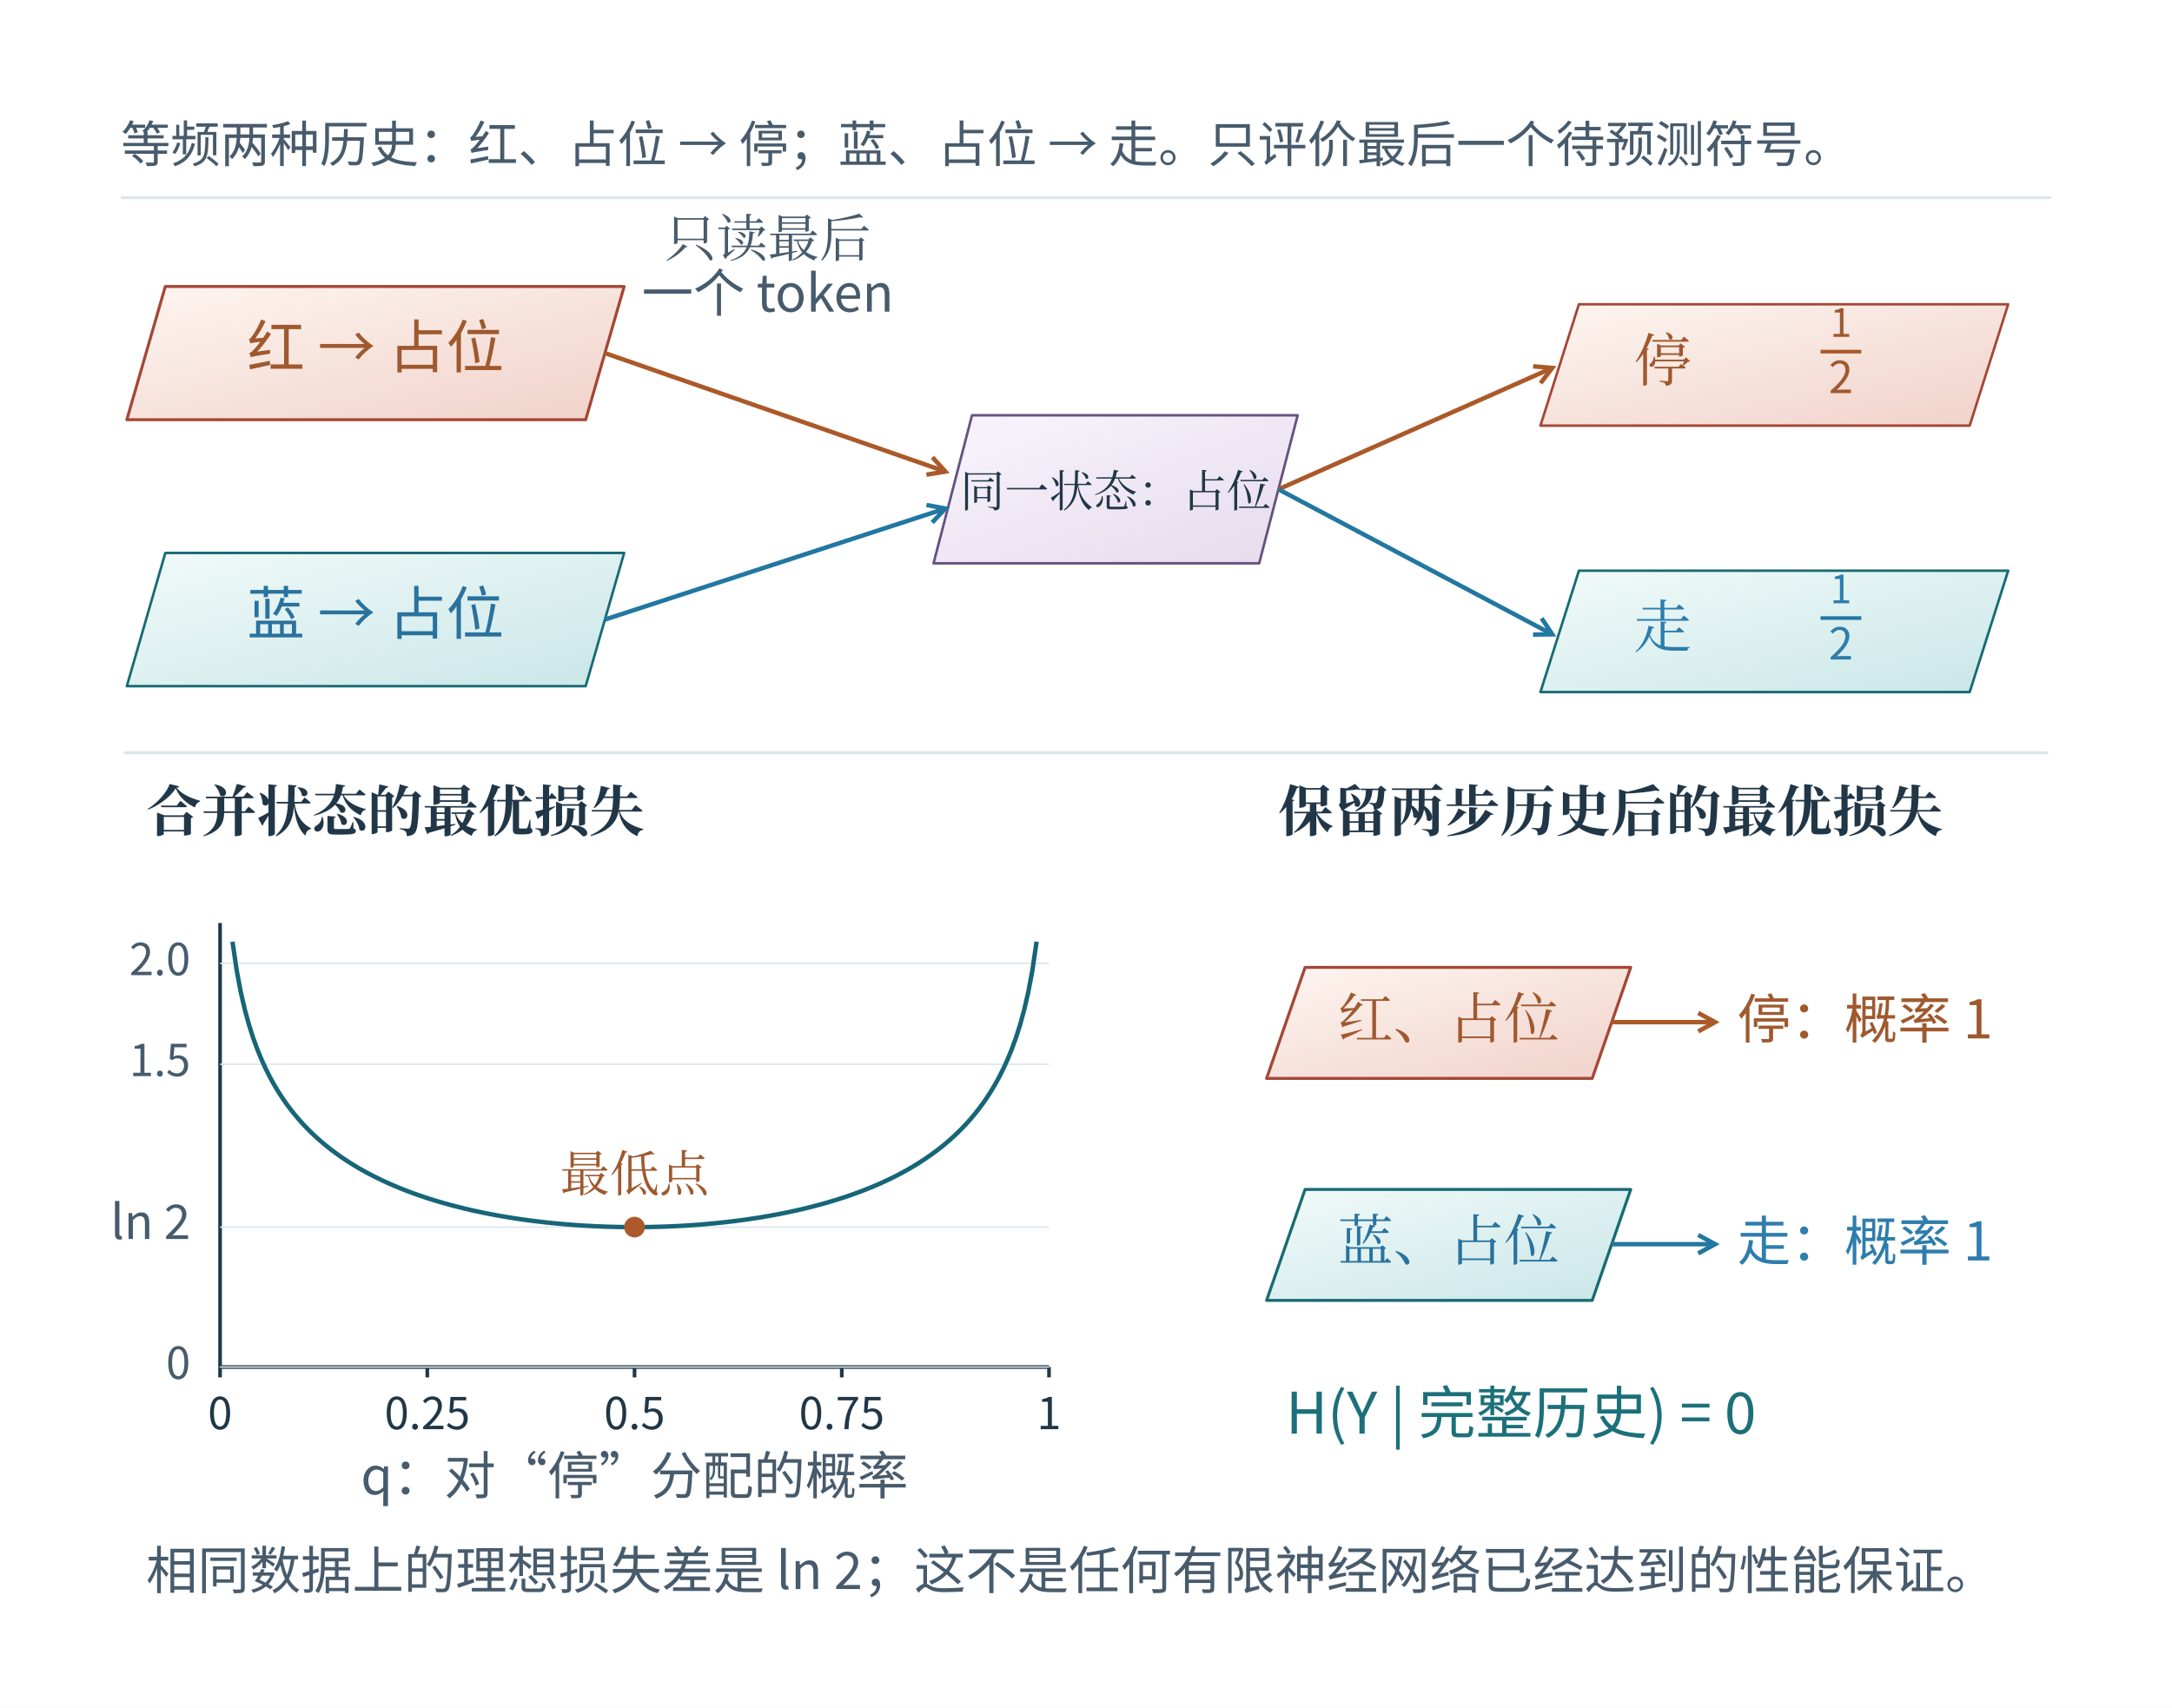
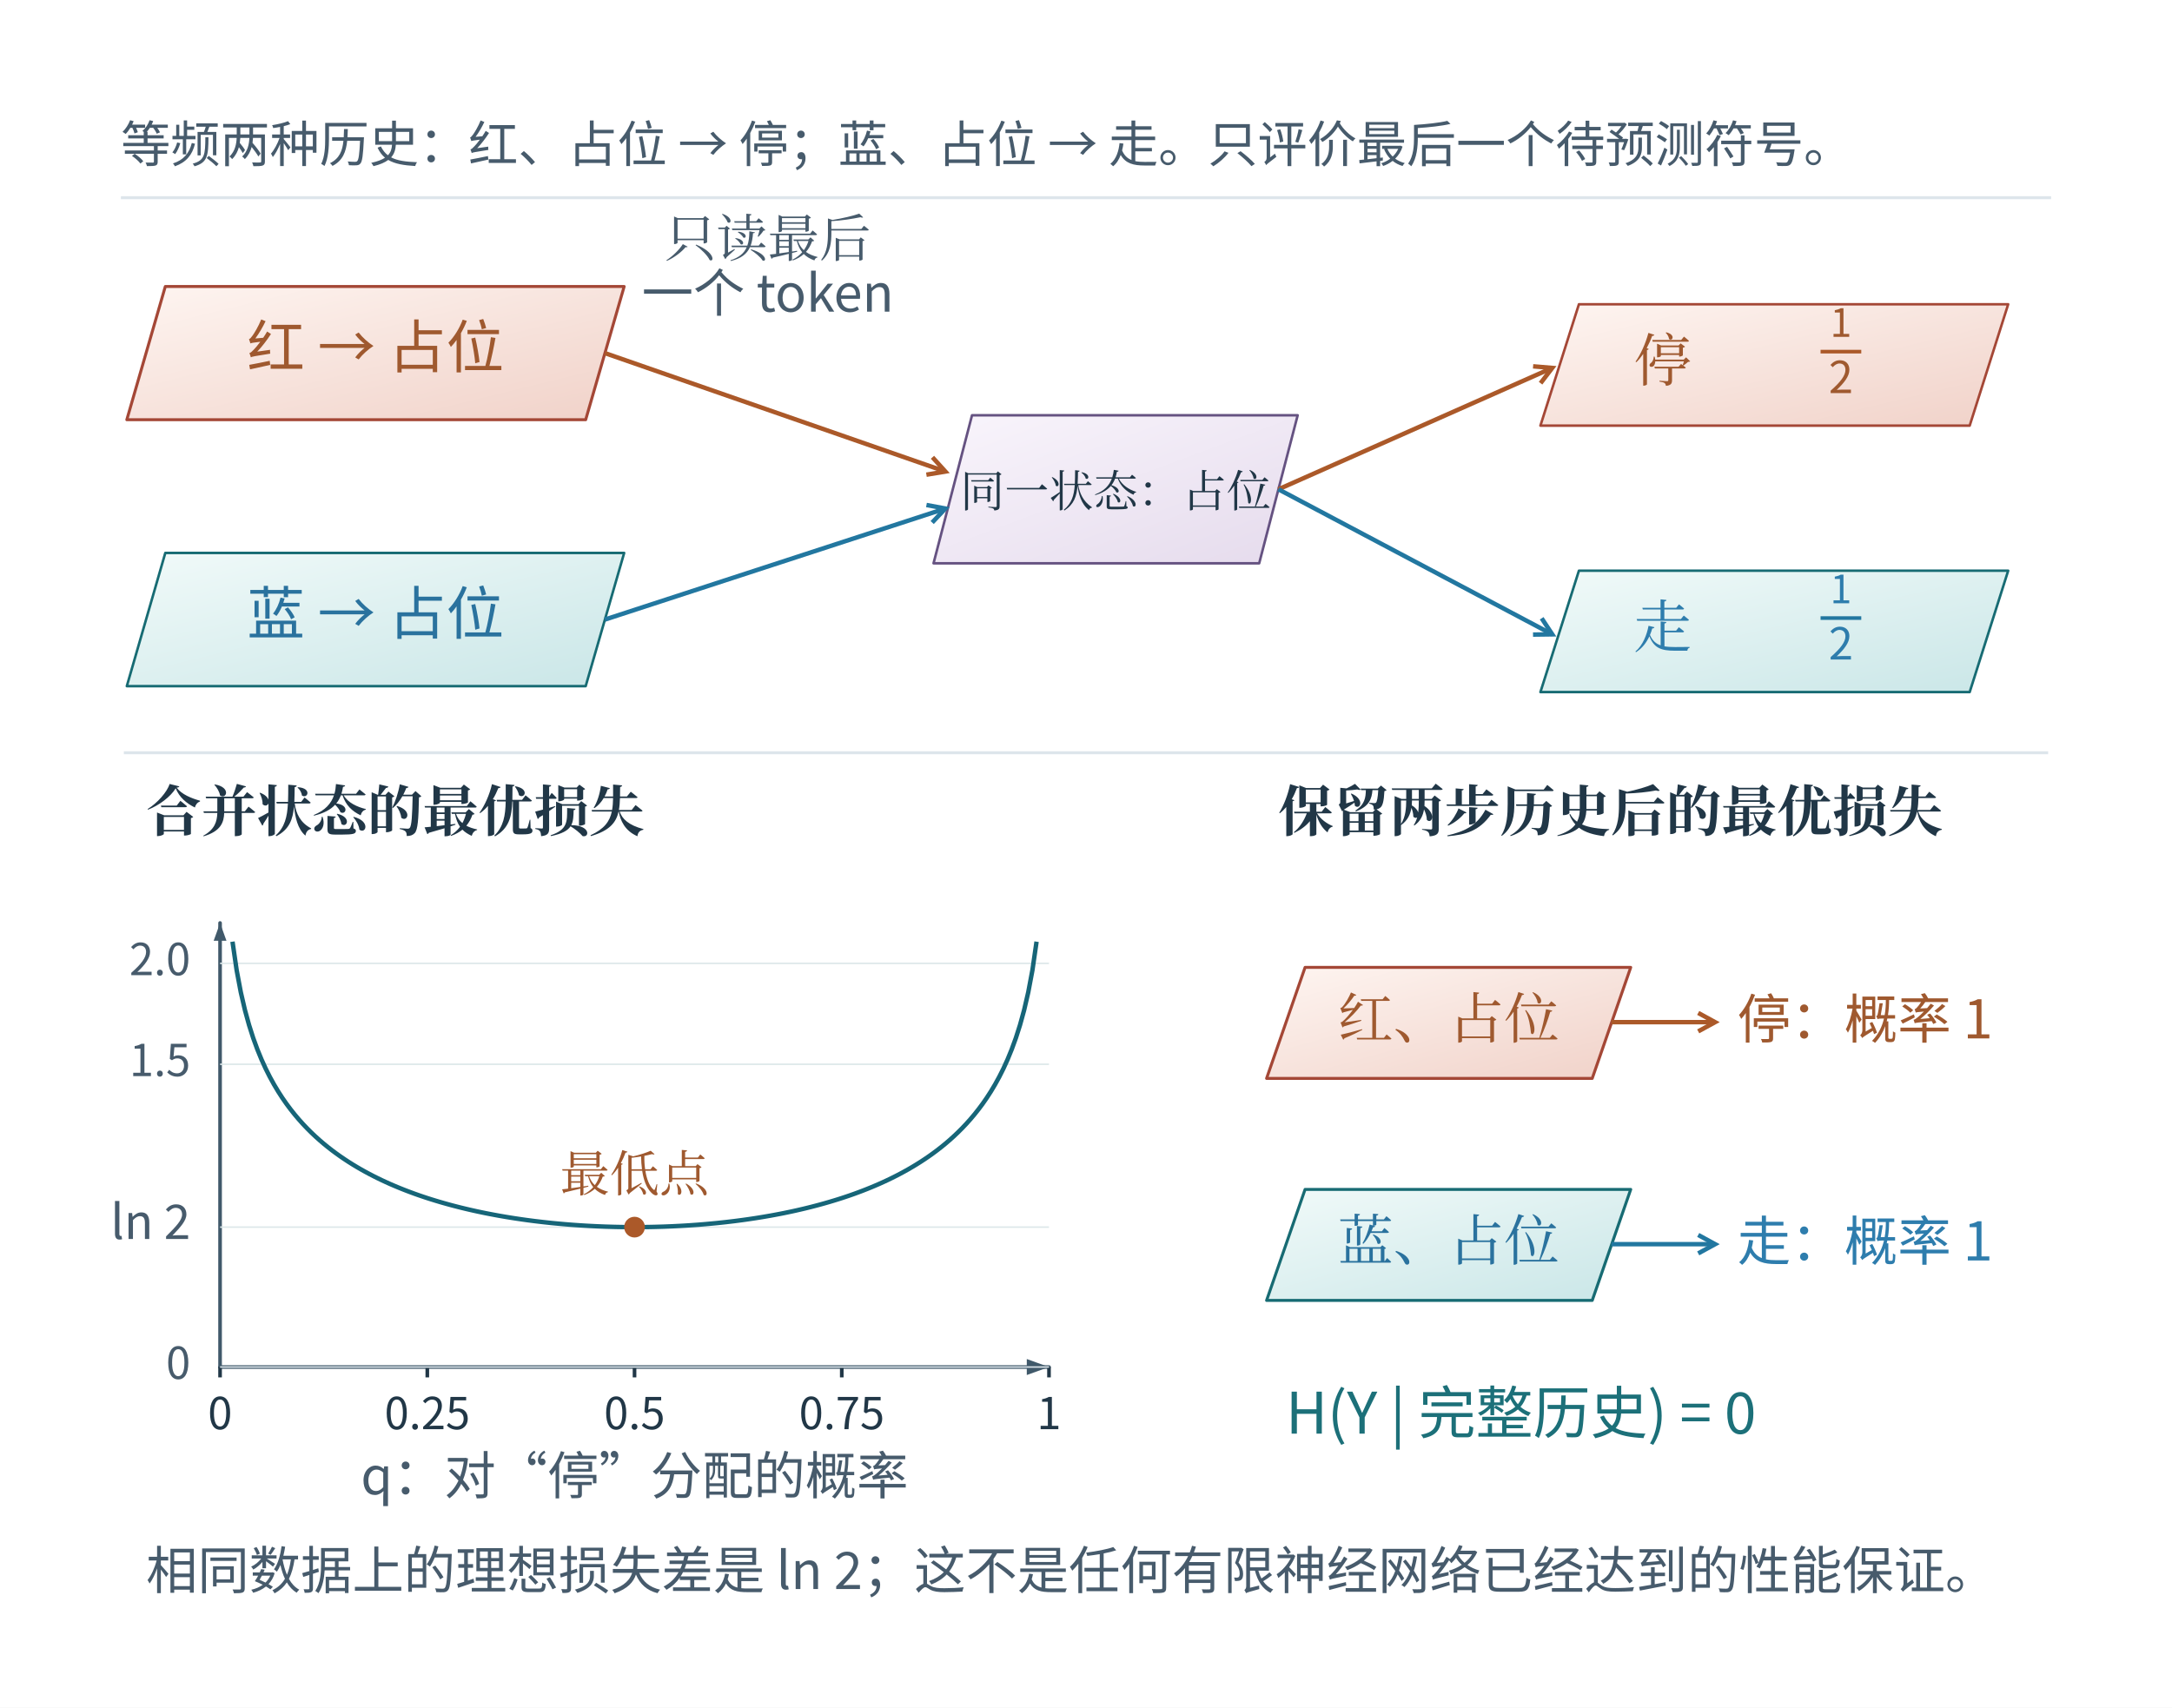
<svg xmlns="http://www.w3.org/2000/svg" width="996.48" height="783.48" viewBox="-18.24 66.76 996.48 783.48" role="img" aria-labelledby="artwork-title">
  <defs>
    <linearGradient id="textbook-plane-c" x1="0" x2="0.92" y1="0" y2="1">
      <stop offset="0" stop-color="#fef5f1" />
      <stop offset="1" stop-color="#f1d3ca" />
    </linearGradient>
    <linearGradient id="textbook-plane-n" x1="0" x2="0.92" y1="0" y2="1">
      <stop offset="0" stop-color="#f9fbfc" />
      <stop offset="1" stop-color="#e8eef1" />
    </linearGradient>
    <linearGradient id="textbook-plane-t" x1="0" x2="0.92" y1="0" y2="1">
      <stop offset="0" stop-color="#f1faf9" />
      <stop offset="1" stop-color="#cbe7e8" />
    </linearGradient>
    <linearGradient id="textbook-plane-v" x1="0" x2="0.92" y1="0" y2="1">
      <stop offset="0" stop-color="#f9f5fc" />
      <stop offset="1" stop-color="#e6dced" />
    </linearGradient>
  </defs>
  <defs>
    <clipPath id="artwork-view">
      <rect x="25" y="114" width="910" height="696.761" />
    </clipPath>
  </defs>
  <rect id="edition-paper" x="-18.24" y="66.76" width="996.48" height="783.48" fill="#ffffff" />
  <svg id="edition-view" x="0" y="85" width="960" height="747" viewBox="0 85 960 747" overflow="hidden">
    <rect width="960" height="832" fill="#ffffff" />
    <g clip-path="url(#artwork-view)">
      <g transform="translate(4.626866 69.1791) scale(0.679104)">
        <g>
          <defs>
            <linearGradient id="book-wash-eaf2fa" x1="0" y1="0" x2="0" y2="1">
              <stop offset="0" stop-color="#edf4fa" />
              <stop offset="1" stop-color="#ffffff" stop-opacity=".64" />
            </linearGradient>
          </defs>
          <rect x="30" y="66" width="1340" height="1026" fill="#ffffff" />
          <rect width="1400" height="1100" fill="#ffffff" />
          <g font-family="Microsoft YaHei, Noto Sans CJK SC, sans-serif">
            <text x="48" y="106" font-size="33.54px" fill="#475b6c" text-anchor="start" font-weight="normal">等频两种历史：红、占位 → 停；蓝、占位 → 走。只评价最后一个待预测符号。</text>
            <line x1="48" y1="130" x2="1352" y2="130" stroke="#dde5eb" stroke-width="2" />
            <path d="M78.000 190.000H388.000L362.000 280.000H52.000Z" fill="url(#textbook-plane-c)" stroke="#a44736" stroke-width="2.0" stroke-linejoin="round" />
            <text x="220" y="245" font-size="39.022px" fill="#9f592f" text-anchor="middle" font-weight="normal">红 → 占位</text>
            <path d="M78.0 370.0H388.0L362.0 460.0H52.0Z" fill="url(#textbook-plane-t)" stroke="#176b73" stroke-width="1.7" stroke-linejoin="round" />
            <text x="220" y="425" font-size="39.022px" fill="#2a729e" text-anchor="middle" font-weight="normal">蓝 → 占位</text>
            <path d="M623.0 277.0H843.0L817.0 377.0H597.0Z" fill="url(#textbook-plane-v)" stroke="#655281" stroke-width="1.7" stroke-linejoin="round" />
            <text x="720" y="339" font-size="30" fill="#213747" text-anchor="middle" font-weight="normal" font-family="SimSun, Noto Serif CJK SC, STSong, Microsoft YaHei, serif">同一状态：占位</text>
            <line x1="375" y1="235" x2="605" y2="315" stroke="#ab5929" stroke-width="3" />
            <polyline fill="none" stroke="#ab5929" stroke-width="3" points="592.177,317.139 605,315 596.272,305.365" />
            <line x1="375" y1="415" x2="605" y2="340" stroke="#2277a0" stroke-width="3" />
            <polyline fill="none" stroke="#2277a0" stroke-width="3" points="596.086,349.462 605,340 592.221,337.611" />
            <text x="485" y="170" font-size="34.83px" fill="#475b6c" text-anchor="middle" font-weight="normal" font-family="SimSun, Noto Serif CJK SC, STSong, Microsoft YaHei, serif">只读最后</text>
            <text x="485" y="207" font-size="34.83px" fill="#475b6c" text-anchor="middle" font-weight="normal">一个 token</text>
            <line x1="830" y1="327" x2="1015" y2="245" stroke="#ab5929" stroke-width="3" />
            <polyline fill="none" stroke="#ab5929" stroke-width="3" points="1007.096,255.321 1015,245 1002.045,243.925" />
            <line x1="830" y1="327" x2="1015" y2="425" stroke="#2277a0" stroke-width="3" />
            <polyline fill="none" stroke="#2277a0" stroke-width="3" points="1002.001,425.167 1015,425 1007.836,414.152" />
            <path d="M1033.0 202.0H1323.0L1297.0 284.0H1007.0Z" fill="url(#textbook-plane-c)" stroke="#a44736" stroke-width="1.7" stroke-linejoin="round" />
            <text x="1070" y="254" font-size="39.022px" fill="#9f592f" text-anchor="start" font-weight="normal" font-family="SimSun, Noto Serif CJK SC, STSong, Microsoft YaHei, serif">停</text>
            <text x="1210" y="224" font-size="26.375px" fill="#9f592f" text-anchor="middle" font-weight="normal">1</text>
            <line x1="1196.25" y1="234" x2="1223.75" y2="234" stroke="#ab5929" stroke-width="2.46" />
            <text x="1210" y="262" font-size="29.75px" fill="#9f592f" text-anchor="middle" font-weight="normal">2</text>
            <path d="M1033.0 382.0H1323.0L1297.0 464.0H1007.0Z" fill="url(#textbook-plane-t)" stroke="#176b73" stroke-width="1.7" stroke-linejoin="round" />
            <text x="1070" y="434" font-size="39.022px" fill="#2e7dad" text-anchor="start" font-weight="normal" font-family="SimSun, Noto Serif CJK SC, STSong, Microsoft YaHei, serif">走</text>
            <text x="1210" y="404" font-size="26.375px" fill="#2e7dad" text-anchor="middle" font-weight="normal">1</text>
            <line x1="1196.25" y1="414" x2="1223.75" y2="414" stroke="#2277a0" stroke-width="2.46" />
            <text x="1210" y="442" font-size="29.75px" fill="#2e7dad" text-anchor="middle" font-weight="normal">2</text>
            <line x1="50" y1="505" x2="1350" y2="505" stroke="#dde5eb" stroke-width="2" />
            <text x="65" y="558" font-size="37.41px" fill="#213747" text-anchor="start" font-weight="bold" font-family="SimSun, Noto Serif CJK SC, STSong, Microsoft YaHei, serif">合并状态的最优损失</text>
            <text x="830" y="558" font-size="37.41px" fill="#213747" text-anchor="start" font-weight="bold" font-family="SimSun, Noto Serif CJK SC, STSong, Microsoft YaHei, serif">保留两步历史后的最优损失</text>
-             <line x1="115" y1="620" x2="115" y2="920" stroke="#213747" stroke-width="2.46" />
-             <line x1="115" y1="920" x2="675" y2="920" stroke="#213747" stroke-width="2.46" />
+             <line x1="115" y1="620" x2="115" y2="920" stroke="#40596a" stroke-width="2.46" stroke-linecap="round" />
+             <line x1="115" y1="920" x2="675" y2="920" stroke="#40596a" stroke-width="2.46" stroke-linecap="round" />
+             <path d="M675 920 L660 914.6 L660 925.4Z M115 620 L110.68 632 L119.32 632Z" fill="#40596a" stroke="none" pointer-events="none" />
            <line x1="115" y1="920" x2="115" y2="927" stroke="#213747" stroke-width="2.46" />
            <text x="115" y="962" font-size="29.75px" fill="#213747" text-anchor="middle" font-weight="normal">0</text>
            <line x1="255.0" y1="920" x2="255.0" y2="927" stroke="#213747" stroke-width="2.46" />
            <text x="255.0" y="962" font-size="29.75px" fill="#213747" text-anchor="middle" font-weight="normal">0.25</text>
            <line x1="395.0" y1="920" x2="395.0" y2="927" stroke="#213747" stroke-width="2.46" />
            <text x="395.0" y="962" font-size="29.75px" fill="#213747" text-anchor="middle" font-weight="normal">0.5</text>
            <line x1="535.0" y1="920" x2="535.0" y2="927" stroke="#213747" stroke-width="2.46" />
            <text x="535.0" y="962" font-size="29.75px" fill="#213747" text-anchor="middle" font-weight="normal">0.75</text>
            <line x1="675" y1="920" x2="675" y2="927" stroke="#213747" stroke-width="2.46" />
            <text x="675" y="962" font-size="29.75px" fill="#213747" text-anchor="middle" font-weight="normal">1</text>
            <line x1="115" y1="920.0" x2="675" y2="920.0" stroke="#dde5eb" stroke-width="1" />
            <text x="95" y="928.0" font-size="29.75px" fill="#475b6c" text-anchor="end" font-weight="normal">0</text>
-             <line x1="115" y1="825.48" x2="675" y2="825.48" stroke="#dde5eb" stroke-width="1" />
+             <line x1="115" y1="825.48" x2="675" y2="825.48" stroke="#dce7e9" stroke-width="1" />
            <text x="95" y="833.48" font-size="32.25px" fill="#475b6c" text-anchor="end" font-weight="normal">ln 2</text>
-             <line x1="115" y1="715.455" x2="675" y2="715.455" stroke="#dde5eb" stroke-width="1" />
+             <line x1="115" y1="715.455" x2="675" y2="715.455" stroke="#dce7e9" stroke-width="1" />
            <text x="95" y="723.455" font-size="29.75px" fill="#475b6c" text-anchor="end" font-weight="normal">1.5</text>
-             <line x1="115" y1="647.273" x2="675" y2="647.273" stroke="#dde5eb" stroke-width="1" />
+             <line x1="115" y1="647.273" x2="675" y2="647.273" stroke="#dce7e9" stroke-width="1" />
            <text x="95" y="655.273" font-size="29.75px" fill="#475b6c" text-anchor="end" font-weight="normal">2.0</text>
            <polyline points="123.40,632.63 126.20,651.89 129.00,666.76 131.80,678.84 134.60,689.00 137.40,697.75 140.20,705.42 143.00,712.25 145.80,718.39 148.60,723.96 151.40,729.05 154.20,733.74 157.00,738.08 159.80,742.11 162.60,745.87 165.40,749.39 168.20,752.70 171.00,755.82 173.80,758.77 176.60,761.56 179.40,764.21 182.20,766.72 185.00,769.12 187.80,771.40 190.60,773.58 193.40,775.66 196.20,777.66 199.00,779.57 201.80,781.40 204.60,783.16 207.40,784.85 210.20,786.48 213.00,788.04 215.80,789.55 218.60,791.00 221.40,792.40 224.20,793.75 227.00,795.05 229.80,796.31 232.60,797.52 235.40,798.69 238.20,799.82 241.00,800.92 243.80,801.97 246.60,803.00 249.40,803.99 252.20,804.94 255.00,805.87 257.80,806.76 260.60,807.62 263.40,808.46 266.20,809.27 269.00,810.05 271.80,810.81 274.60,811.54 277.40,812.25 280.20,812.93 283.00,813.59 285.80,814.23 288.60,814.85 291.40,815.44 294.20,816.02 297.00,816.57 299.80,817.10 302.60,817.62 305.40,818.11 308.20,818.59 311.00,819.05 313.80,819.49 316.60,819.91 319.40,820.32 322.20,820.71 325.00,821.08 327.80,821.44 330.60,821.77 333.40,822.10 336.20,822.40 339.00,822.70 341.80,822.97 344.60,823.23 347.40,823.48 350.20,823.71 353.00,823.93 355.80,824.13 358.60,824.32 361.40,824.49 364.20,824.65 367.00,824.79 369.80,824.93 372.60,825.04 375.40,825.15 378.20,825.23 381.00,825.31 383.80,825.37 386.60,825.42 389.40,825.45 392.20,825.47 395.00,825.48 397.80,825.47 400.60,825.45 403.40,825.42 406.20,825.37 409.00,825.31 411.80,825.23 414.60,825.15 417.40,825.04 420.20,824.93 423.00,824.79 425.80,824.65 428.60,824.49 431.40,824.32 434.20,824.13 437.00,823.93 439.80,823.71 442.60,823.48 445.40,823.23 448.20,822.97 451.00,822.70 453.80,822.40 456.60,822.10 459.40,821.77 462.20,821.44 465.00,821.08 467.80,820.71 470.60,820.32 473.40,819.91 476.20,819.49 479.00,819.05 481.80,818.59 484.60,818.11 487.40,817.62 490.20,817.10 493.00,816.57 495.80,816.02 498.60,815.44 501.40,814.85 504.20,814.23 507.00,813.59 509.80,812.93 512.60,812.25 515.40,811.54 518.20,810.81 521.00,810.05 523.80,809.27 526.60,808.46 529.40,807.62 532.20,806.76 535.00,805.87 537.80,804.94 540.60,803.99 543.40,803.00 546.20,801.97 549.00,800.92 551.80,799.82 554.60,798.69 557.40,797.52 560.20,796.31 563.00,795.05 565.80,793.75 568.60,792.40 571.40,791.00 574.20,789.55 577.00,788.04 579.80,786.48 582.60,784.85 585.40,783.16 588.20,781.40 591.00,779.57 593.80,777.66 596.60,775.66 599.40,773.58 602.20,771.40 605.00,769.12 607.80,766.72 610.60,764.21 613.40,761.56 616.20,758.77 619.00,755.82 621.80,752.70 624.60,749.39 627.40,745.87 630.20,742.11 633.00,738.08 635.80,733.74 638.60,729.05 641.40,723.96 644.20,718.39 647.00,712.25 649.80,705.42 652.60,697.75 655.40,689.00 658.20,678.84 661.00,666.76 663.80,651.89 666.60,632.63" fill="none" stroke="#166578" stroke-width="3" />
            <circle cx="395.0" cy="825.48" r="7" fill="#ab5929" />
            <text x="395.0" y="801.48" font-size="33.54px" fill="#9f592f" text-anchor="middle" font-weight="normal" font-family="SimSun, Noto Serif CJK SC, STSong, Microsoft YaHei, serif">最低点</text>
            <text x="395.0" y="1006" font-size="34.83px" fill="#475b6c" text-anchor="middle" font-weight="normal">q：对“停”分配的概率</text>
            <path d="M848.000 650.000H1068.000L1042.000 725.000H822.000Z" fill="url(#textbook-plane-c)" stroke="#a44736" stroke-width="2.0" stroke-linejoin="round" />
            <text x="945" y="698" font-size="37.41px" fill="#9f592f" text-anchor="middle" font-weight="normal" font-family="SimSun, Noto Serif CJK SC, STSong, Microsoft YaHei, serif">红、占位</text>
            <line x1="1055" y1="687" x2="1125" y2="687" stroke="#ab5929" stroke-width="3" />
            <polyline fill="none" stroke="#ab5929" stroke-width="3" points="1113.591,693.233 1125,687 1113.591,680.767" />
            <text x="1140" y="698" font-size="36.12px" fill="#9f592f" text-anchor="start" font-weight="normal">停：概率 1</text>
            <path d="M848.000 800.000H1068.000L1042.000 875.000H822.000Z" fill="url(#textbook-plane-t)" stroke="#176b73" stroke-width="2.0" stroke-linejoin="round" />
            <text x="945" y="848" font-size="37.41px" fill="#2a729e" text-anchor="middle" font-weight="normal" font-family="SimSun, Noto Serif CJK SC, STSong, Microsoft YaHei, serif">蓝、占位</text>
            <line x1="1055" y1="837" x2="1125" y2="837" stroke="#2277a0" stroke-width="3" />
            <polyline fill="none" stroke="#2277a0" stroke-width="3" points="1113.591,843.233 1125,837 1113.591,830.767" />
            <text x="1140" y="848" font-size="36.12px" fill="#2e7dad" text-anchor="start" font-weight="normal">走：概率 1</text>
            <text x="835" y="965" font-size="38.7px" fill="#1c7079" text-anchor="start" font-weight="normal">H(Y | 完整历史) = 0</text>
            <text x="65" y="1070" font-size="34.83px" fill="#475b6c" text-anchor="start" font-weight="normal">相同数据上的理想损失差是 ln 2；这不是任何有限神经网络已经达到的性能保证。</text>
          </g>
        </g>
      </g>
    </g>
  </svg>
</svg>
